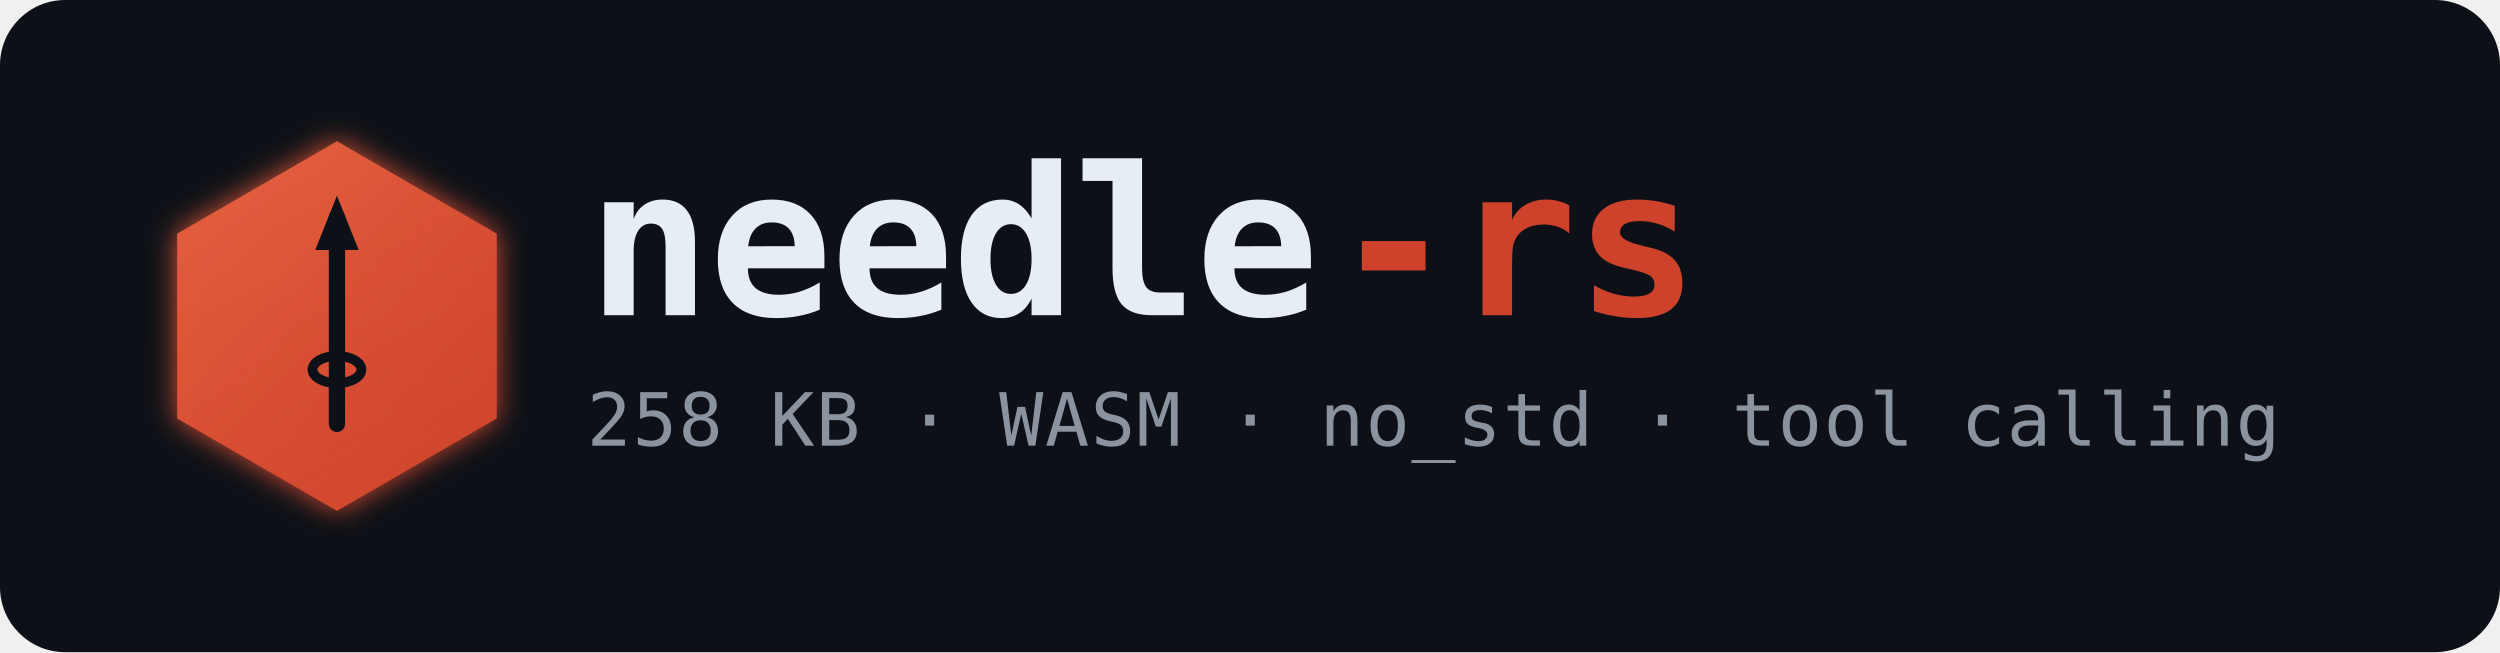
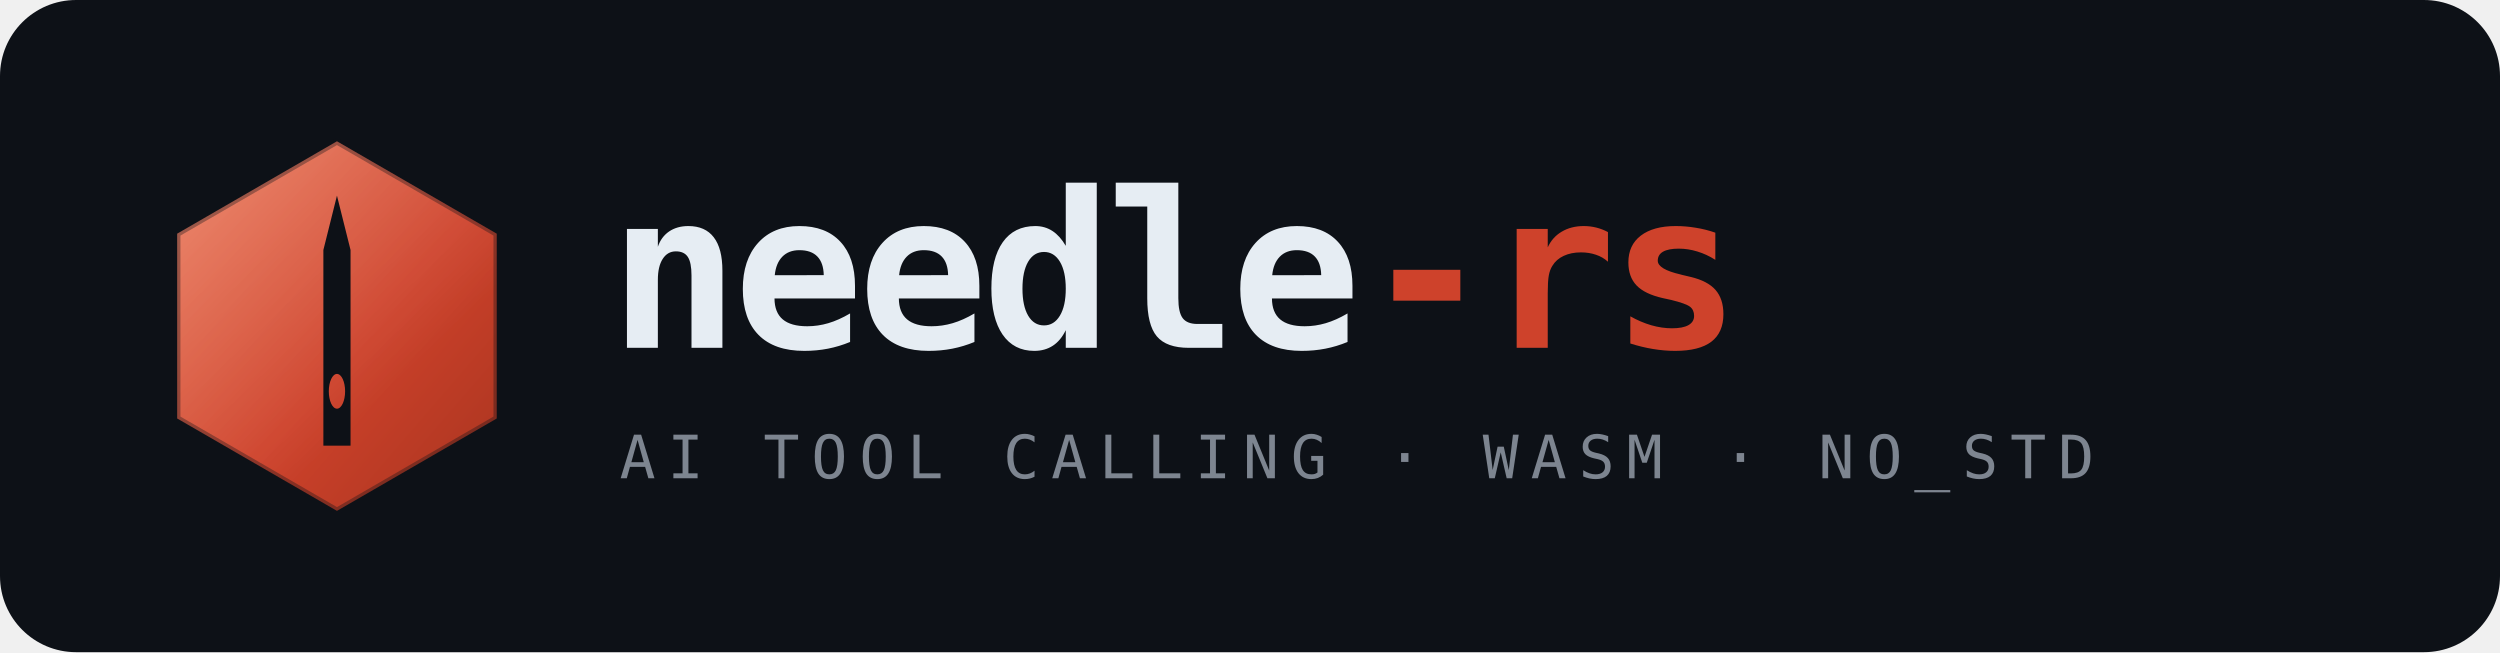
- <svg xmlns="http://www.w3.org/2000/svg" viewBox="0 0 460 120" width="460" height="120">
+ <svg xmlns="http://www.w3.org/2000/svg" viewBox="0 0 460 120" width="460" height="120" role="img" aria-label="needle-rs">
  <defs>
    <linearGradient id="hexGrad" x1="0%" y1="0%" x2="100%" y2="100%">
-       <stop offset="0%" style="stop-color:#e05a3a;stop-opacity:1" />
-       <stop offset="100%" style="stop-color:#CE422B;stop-opacity:1" />
+       <stop offset="0%" stop-color="#E8633F" />
+       <stop offset="55%" stop-color="#CE422B" />
+       <stop offset="100%" stop-color="#A8341F" />
    </linearGradient>
-     <linearGradient id="hexInner" x1="30%" y1="0%" x2="70%" y2="100%">
-       <stop offset="0%" style="stop-color:#f07050;stop-opacity:0.3" />
-       <stop offset="100%" style="stop-color:#CE422B;stop-opacity:0" />
+     <linearGradient id="hexShine" x1="25%" y1="0%" x2="75%" y2="60%">
+       <stop offset="0%" stop-color="#FFFFFF" stop-opacity="0.22" />
+       <stop offset="100%" stop-color="#FFFFFF" stop-opacity="0" />
    </linearGradient>
-     <filter id="glow">
-       <feGaussianBlur stdDeviation="2.5" result="coloredBlur" />
-       <feMerge>
-         <feMergeNode in="coloredBlur" />
-         <feMergeNode in="SourceGraphic" />
-       </feMerge>
-     </filter>
+     <mask id="needleEye">
+       <rect width="100%" height="100%" fill="white" />
+       <ellipse cx="62" cy="72" rx="1.5" ry="3.2" fill="black" />
+     </mask>
  </defs>
-   <rect width="460" height="120" rx="12" ry="12" fill="#0d1117" />
-   <polygon points="62,26 91.4,43 91.4,77 62,94 32.6,77 32.6,43" fill="url(#hexGrad)" filter="url(#glow)" />
-   <polygon points="62,26 91.4,43 91.4,77 62,94 32.6,77 32.6,43" fill="url(#hexInner)" />
-   <line x1="62" y1="40" x2="62" y2="78" stroke="#0d1117" stroke-width="3" stroke-linecap="round" />
-   <polygon points="62,36 58,46 66,46" fill="#0d1117" />
-   <ellipse cx="62" cy="68" rx="4.5" ry="2.5" fill="none" stroke="#0d1117" stroke-width="1.8" />
-   <text x="108" y="58" font-family="ui-monospace, 'Cascadia Code', 'Fira Code', 'JetBrains Mono', 'Source Code Pro', Consolas, monospace" font-size="38" font-weight="600" letter-spacing="-0.5" fill="#e6edf3">needle</text>
-   <text x="108" y="58" font-family="ui-monospace, 'Cascadia Code', 'Fira Code', 'JetBrains Mono', 'Source Code Pro', Consolas, monospace" font-size="38" font-weight="600" letter-spacing="-0.5" fill="transparent" textLength="0"> </text>
-   <text x="245" y="58" font-family="ui-monospace, 'Cascadia Code', 'Fira Code', 'JetBrains Mono', 'Source Code Pro', Consolas, monospace" font-size="38" font-weight="600" letter-spacing="-0.5" fill="#CE422B">-rs</text>
-   <text x="108" y="82" font-family="ui-monospace, 'Cascadia Code', 'Fira Code', 'JetBrains Mono', 'Source Code Pro', Consolas, monospace" font-size="13.5" font-weight="400" fill="#8b949e" letter-spacing="0.3">258 KB · WASM · no_std · tool calling</text>
+   <rect width="460" height="120" rx="14" ry="14" fill="#0D1117" />
+   <polygon points="62,26 91.4,43 91.4,77 62,94 32.6,77 32.6,43" fill="url(#hexGrad)" />
+   <polygon points="62,26 91.4,43 91.4,77 62,94 32.6,77 32.6,43" fill="url(#hexShine)" />
+   <polygon points="62,26 91.4,43 91.4,77 62,94 32.6,77 32.6,43" fill="none" stroke="#0D1117" stroke-width="1.2" stroke-linejoin="round" opacity="0.35" />
+   <path d="M 62 36 L 59.5 46 L 59.5 82 L 64.5 82 L 64.5 46 Z" fill="#0D1117" mask="url(#needleEye)" />
+   <text x="112" y="64" font-family="ui-monospace, 'JetBrains Mono', 'Fira Code', 'SF Mono', Menlo, Consolas, monospace" font-size="40" font-weight="600" letter-spacing="-1.2" fill="#E6EDF3">needle<tspan fill="#CE422B" font-weight="700">-rs</tspan>
+   </text>
+   <text x="114" y="88" font-family="ui-monospace, 'JetBrains Mono', 'Fira Code', 'SF Mono', Menlo, Consolas, monospace" font-size="11" font-weight="500" fill="#7D8590" letter-spacing="2.2">AI TOOL CALLING · WASM · NO_STD</text>
</svg>
